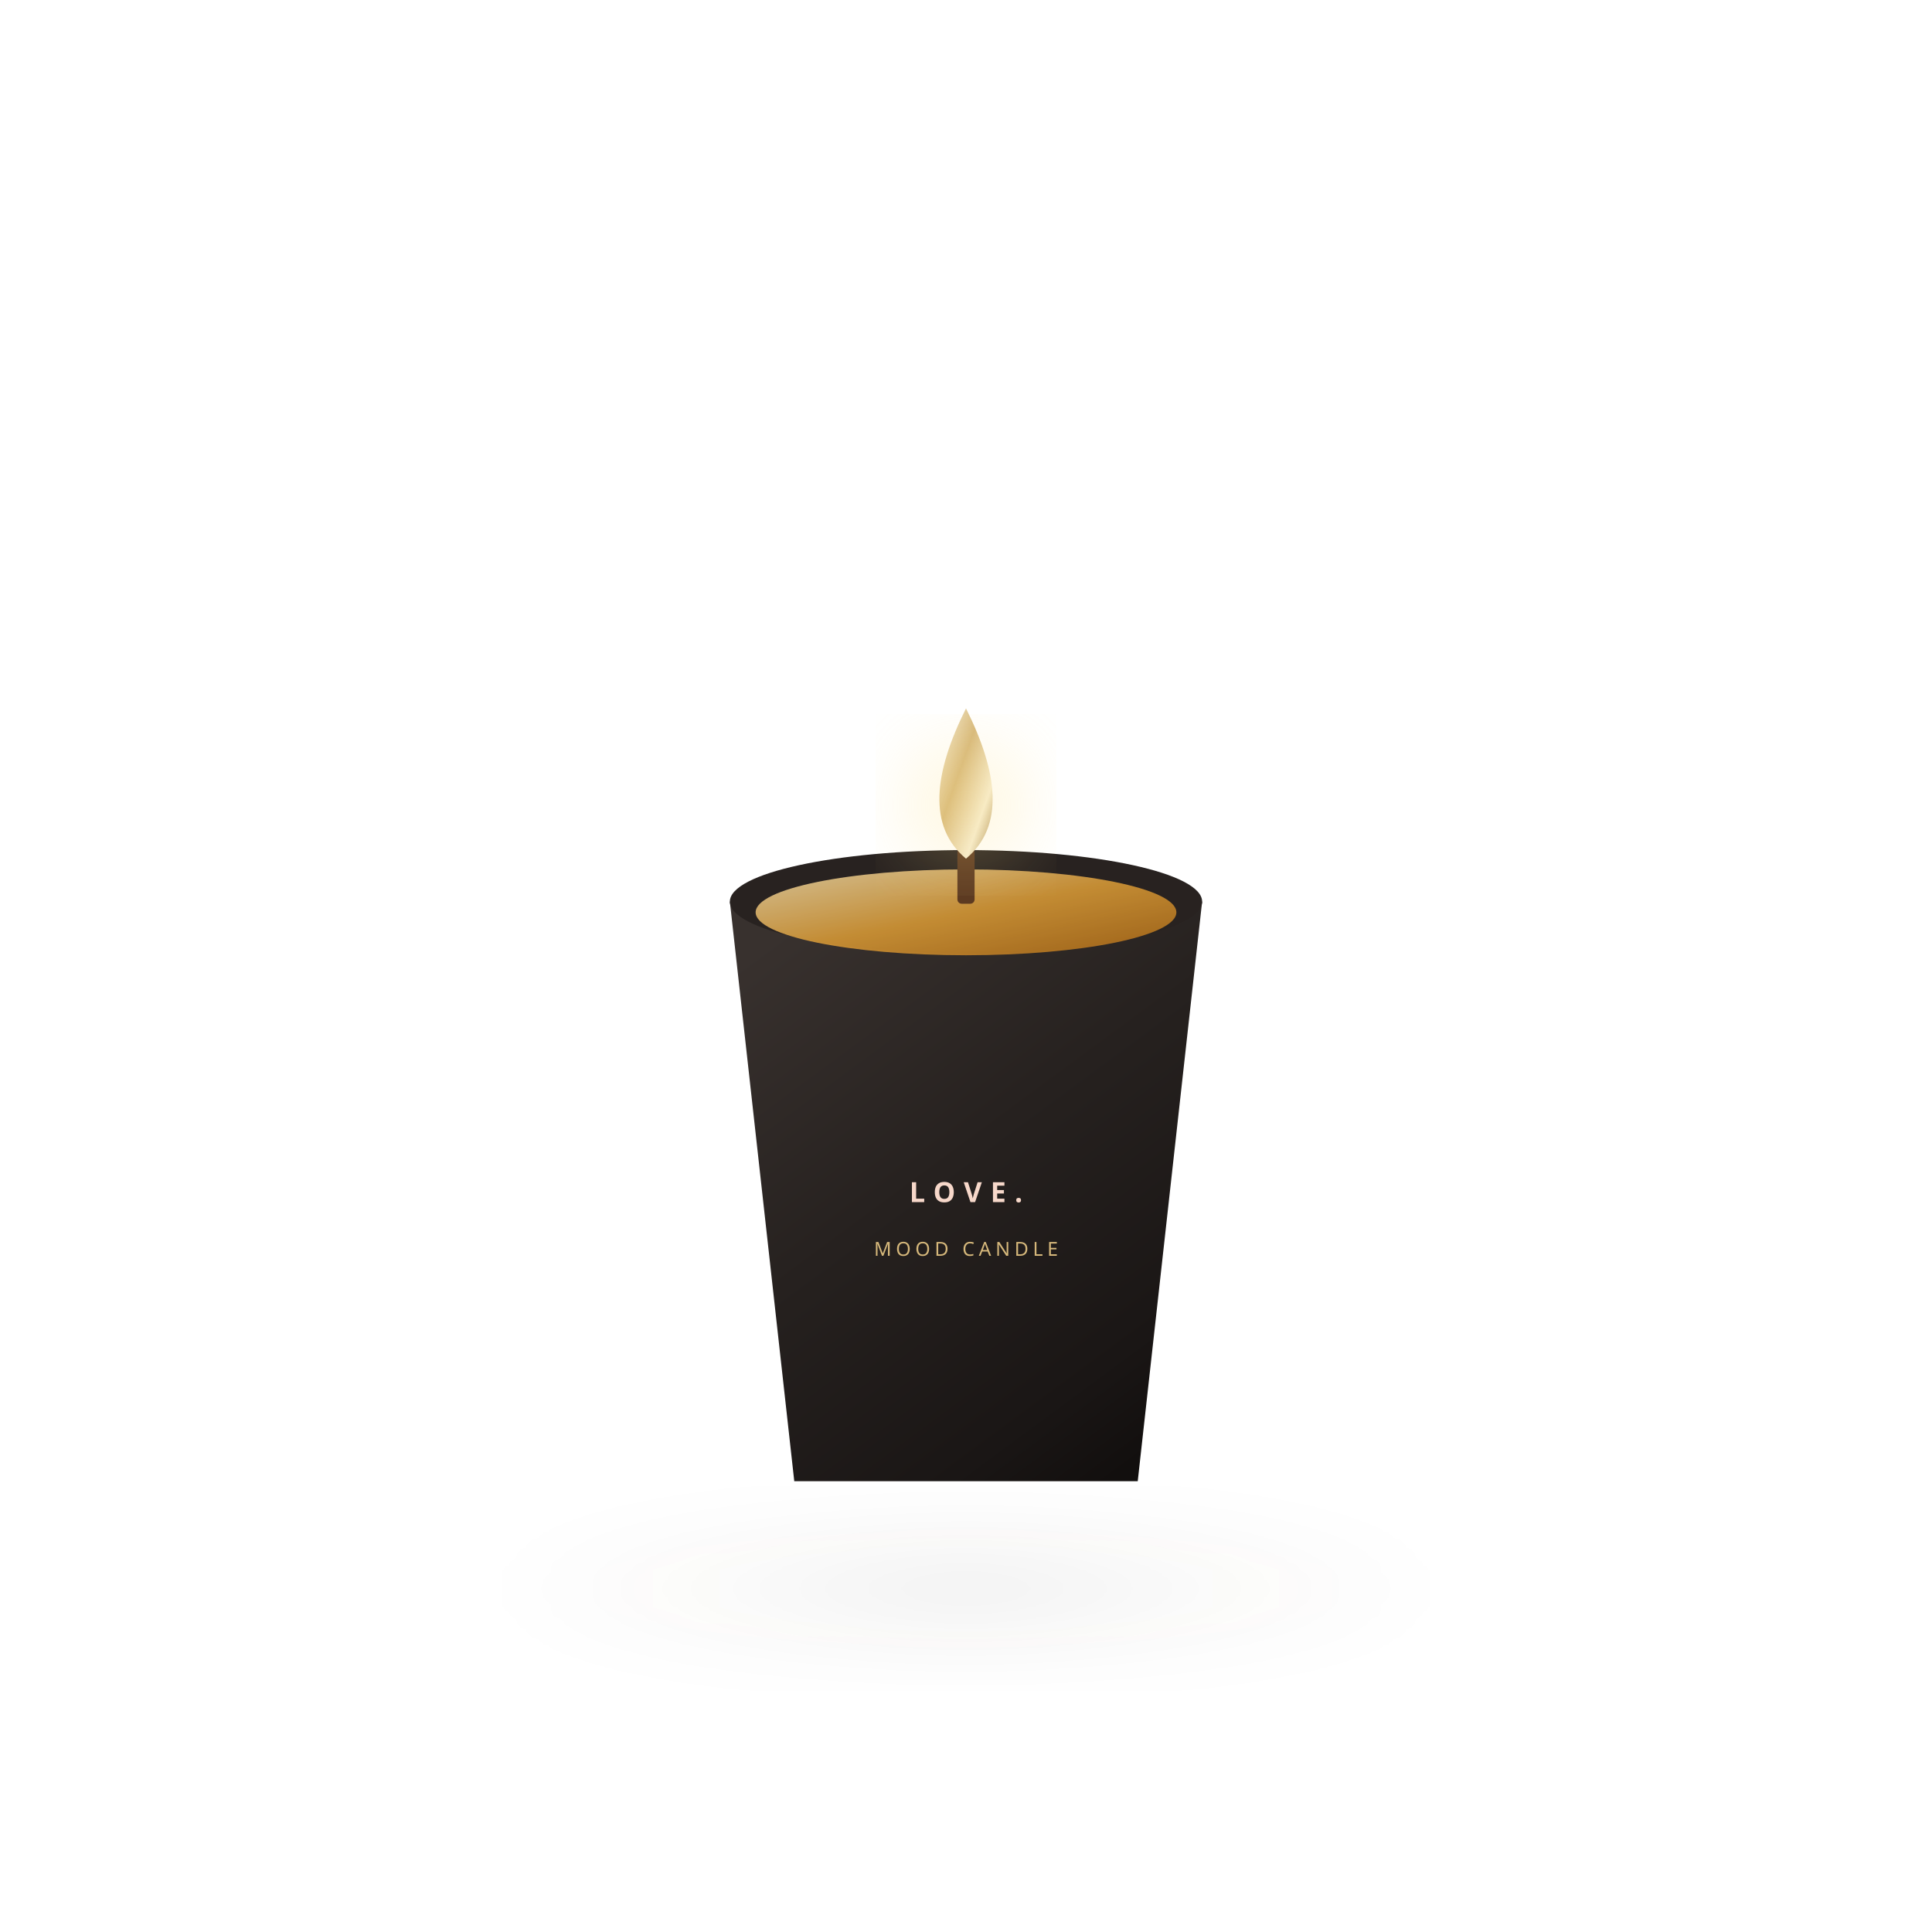
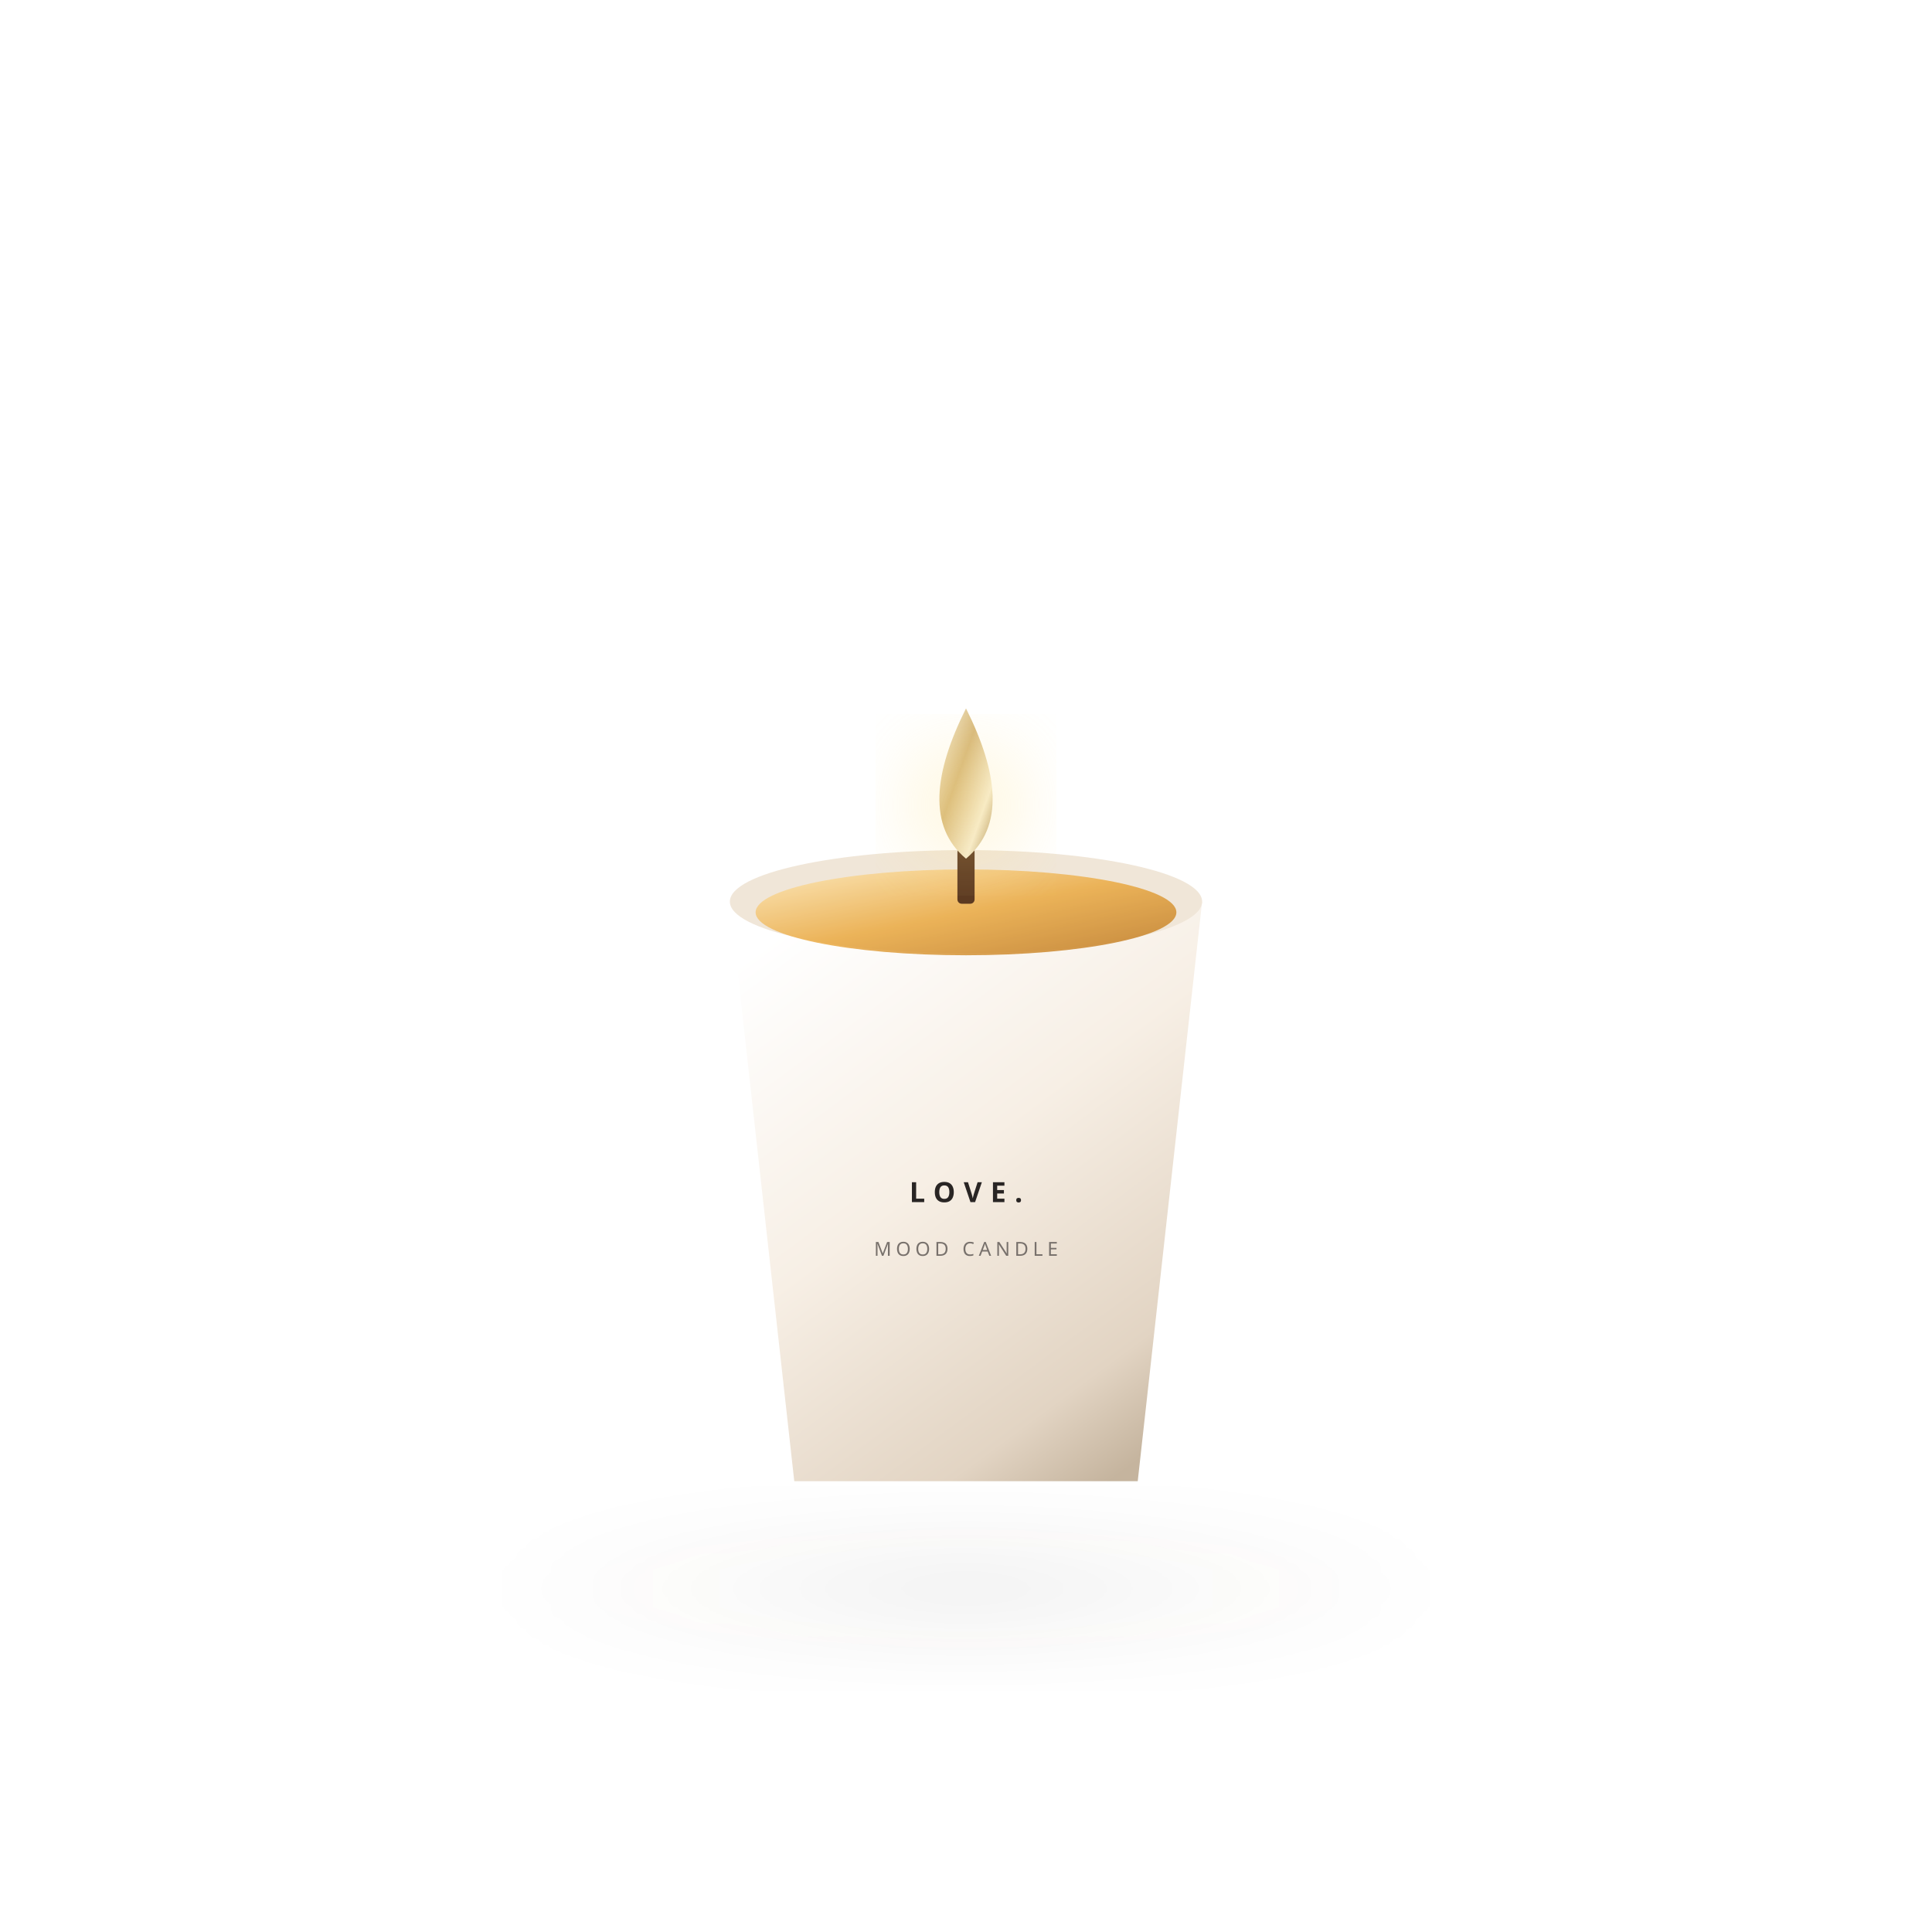
<svg xmlns="http://www.w3.org/2000/svg" width="900" height="900" viewBox="0 0 900 900">
  <defs>
    <linearGradient id="studio-bg" x1="0.2" y1="0" x2="0.8" y2="1">
      <stop offset="0%" stop-color="#FBF8F4" />
      <stop offset="60%" stop-color="#F3ECE3" />
      <stop offset="100%" stop-color="#EAE1D5" />
    </linearGradient>
    <radialGradient id="studio-key" cx="36%" cy="28%" r="65%">
      <stop offset="0%" stop-color="#FFFFFF" stop-opacity="0.85" />
      <stop offset="55%" stop-color="#FFFFFF" stop-opacity="0.15" />
      <stop offset="100%" stop-color="#EAE1D5" stop-opacity="0" />
    </radialGradient>
    <radialGradient id="contact-shadow" cx="50%" cy="50%" r="50%">
      <stop offset="0%" stop-color="#2D241E" stop-opacity="0.22" />
      <stop offset="45%" stop-color="#3D322B" stop-opacity="0.10" />
      <stop offset="100%" stop-color="#3D322B" stop-opacity="0" />
    </radialGradient>
    <linearGradient id="rose-gold" x1="0" y1="0" x2="1" y2="1">
      <stop offset="0%" stop-color="#F7D8CA" />
      <stop offset="35%" stop-color="#D9A08B" />
      <stop offset="70%" stop-color="#F9E2D8" />
      <stop offset="100%" stop-color="#B87661" />
    </linearGradient>
    <linearGradient id="champagne-gold" x1="0" y1="0" x2="1" y2="1">
      <stop offset="0%" stop-color="#F9F2DC" />
      <stop offset="40%" stop-color="#D6B87B" />
      <stop offset="75%" stop-color="#F6EDD2" />
      <stop offset="100%" stop-color="#A58448" />
    </linearGradient>
    <linearGradient id="matte-blush" x1="0.2" y1="0" x2="0.8" y2="1">
      <stop offset="0%" stop-color="#FEEAE6" />
      <stop offset="35%" stop-color="#F6B8AF" />
      <stop offset="80%" stop-color="#E28B80" />
      <stop offset="100%" stop-color="#BF665B" />
    </linearGradient>
    <linearGradient id="matte-coral" x1="0.2" y1="0" x2="0.8" y2="1">
      <stop offset="0%" stop-color="#FEDDD6" />
      <stop offset="40%" stop-color="#F59B8E" />
      <stop offset="85%" stop-color="#D86B5D" />
      <stop offset="100%" stop-color="#AD4B3E" />
    </linearGradient>
    <linearGradient id="matte-obsidian" x1="0.2" y1="0" x2="0.8" y2="1">
      <stop offset="0%" stop-color="#544B47" />
      <stop offset="35%" stop-color="#342E2B" />
      <stop offset="80%" stop-color="#211D1B" />
      <stop offset="100%" stop-color="#141110" />
    </linearGradient>
    <linearGradient id="matte-cream" x1="0.2" y1="0" x2="0.8" y2="1">
-       <stop offset="0%" stop-color="#38312E" />
-       <stop offset="45%" stop-color="#26211F" />
-       <stop offset="85%" stop-color="#1A1615" />
-       <stop offset="100%" stop-color="#120F0E" />
+       <stop offset="0%" stop-color="#FFFFFF" />
+       <stop offset="45%" stop-color="#F7EFE5" />
+       <stop offset="85%" stop-color="#E2D4C3" />
+       <stop offset="100%" stop-color="#C5B49E" />
    </linearGradient>
    <linearGradient id="amber-oil" x1="0" y1="0" x2="1" y2="1">
      <stop offset="0%" stop-color="#FFE8B3" />
      <stop offset="50%" stop-color="#EAA639" />
      <stop offset="100%" stop-color="#B86F15" />
    </linearGradient>
    <linearGradient id="frosted-glass" x1="0" y1="0" x2="1" y2="0">
      <stop offset="0%" stop-color="#FFFFFF" stop-opacity="0.85" />
      <stop offset="25%" stop-color="#FFFFFF" stop-opacity="0.45" />
      <stop offset="75%" stop-color="#FFFFFF" stop-opacity="0.25" />
      <stop offset="100%" stop-color="#FFFFFF" stop-opacity="0.75" />
    </linearGradient>
    <filter id="soft-blur" x="-20%" y="-20%" width="140%" height="140%">
      <feGaussianBlur stdDeviation="18" />
    </filter>
  </defs>
  <ellipse cx="450" cy="740" rx="230" ry="34" fill="url(#contact-shadow)" filter="url(#soft-blur)" opacity="0.4" />
  <g transform="translate(0, 20)">
    <path d="M340 400 L560 400 L530 670 L370 670 Z" fill="url(#matte-cream)" />
-     <ellipse cx="450" cy="400" rx="110" ry="24" fill="#282220" />
+     <ellipse cx="450" cy="400" rx="110" ry="24" fill="#F0E6D8" />
    <ellipse cx="450" cy="405" rx="98" ry="20" fill="url(#amber-oil)" opacity="0.8" />
    <rect x="446" y="375" width="8" height="26" rx="2" fill="#5C3A21" />
    <path d="M450 310 C465 340 468 365 450 380 C432 365 435 340 450 310 Z" fill="url(#champagne-gold)" />
    <circle cx="450" cy="355" r="30" fill="#FFE082" opacity="0.25" filter="url(#soft-blur)" />
-     <text x="450" y="540" font-family="'Outfit', sans-serif" font-size="13" font-weight="700" letter-spacing="4" fill="#F7D8CA" text-anchor="middle">LOVE.</text>
-     <text x="450" y="565" font-family="'Outfit', sans-serif" font-size="9" letter-spacing="2" fill="#D6B87B" text-anchor="middle">MOOD CANDLE</text>
+     <text x="450" y="540" font-family="'Outfit', sans-serif" font-size="13" font-weight="700" letter-spacing="4" fill="#292524" text-anchor="middle">LOVE.</text>
+     <text x="450" y="565" font-family="'Outfit', sans-serif" font-size="9" letter-spacing="2" fill="#78716C" text-anchor="middle">MOOD CANDLE</text>
  </g>
</svg>
